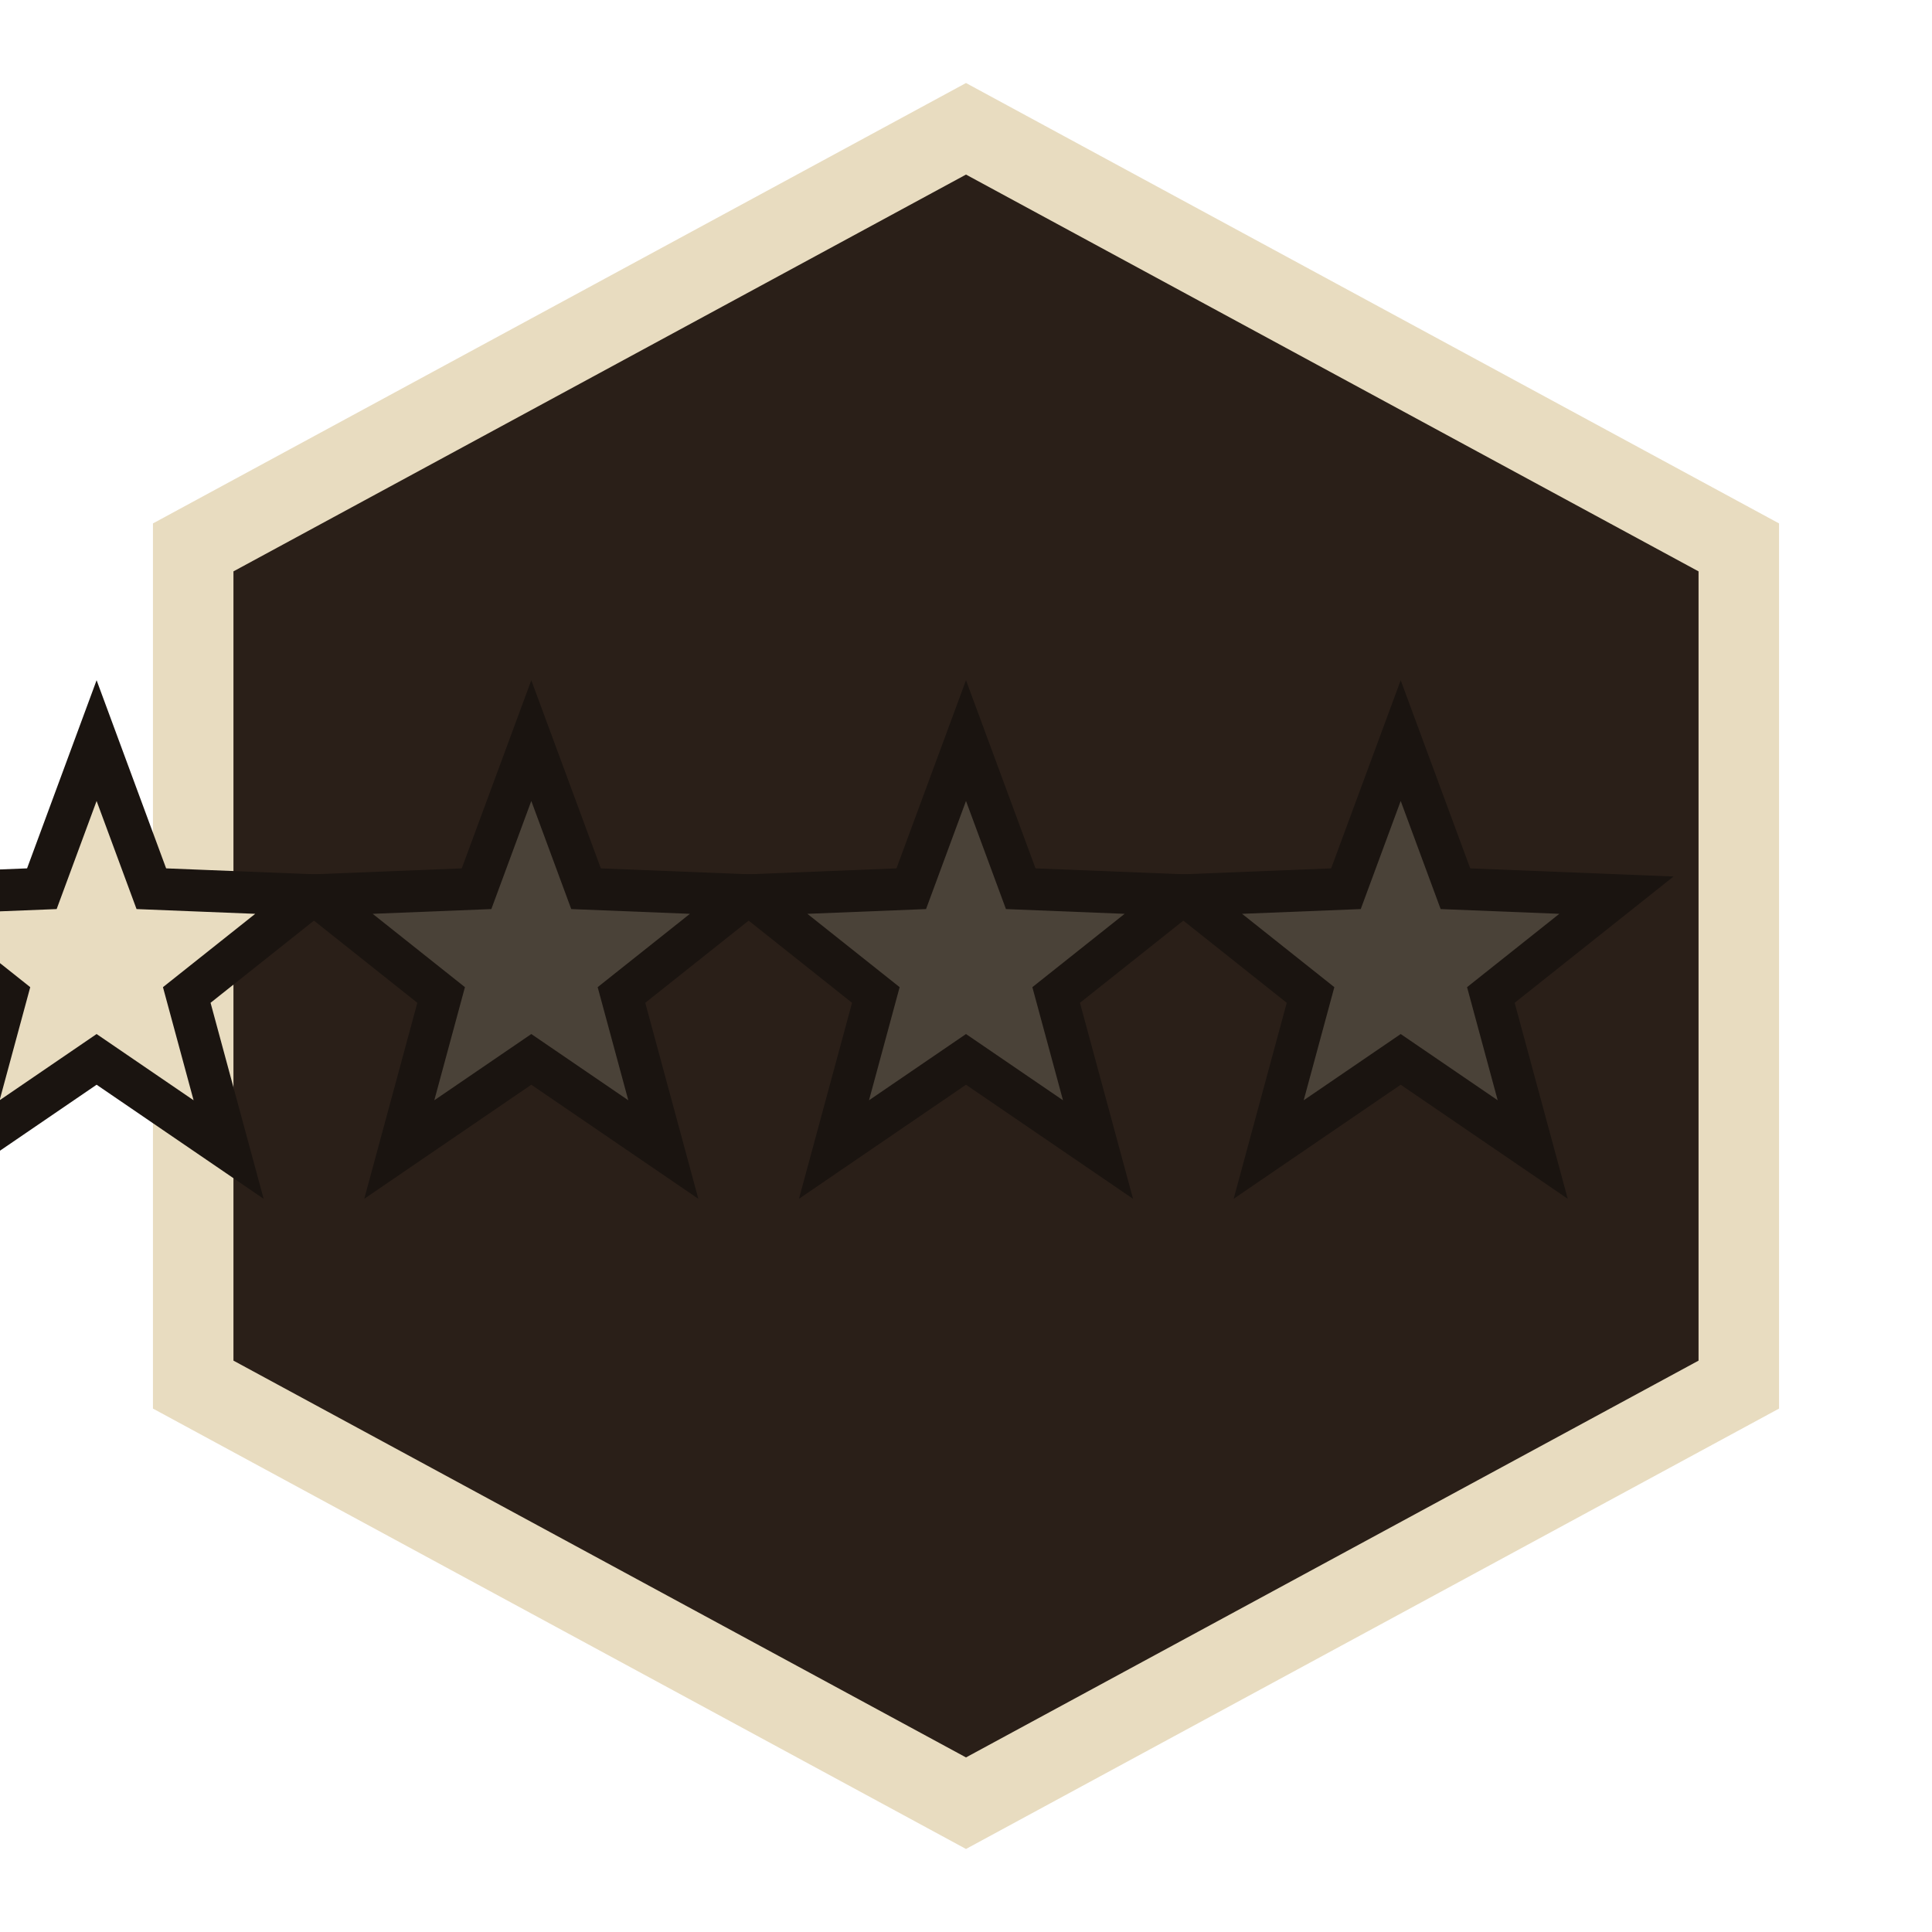
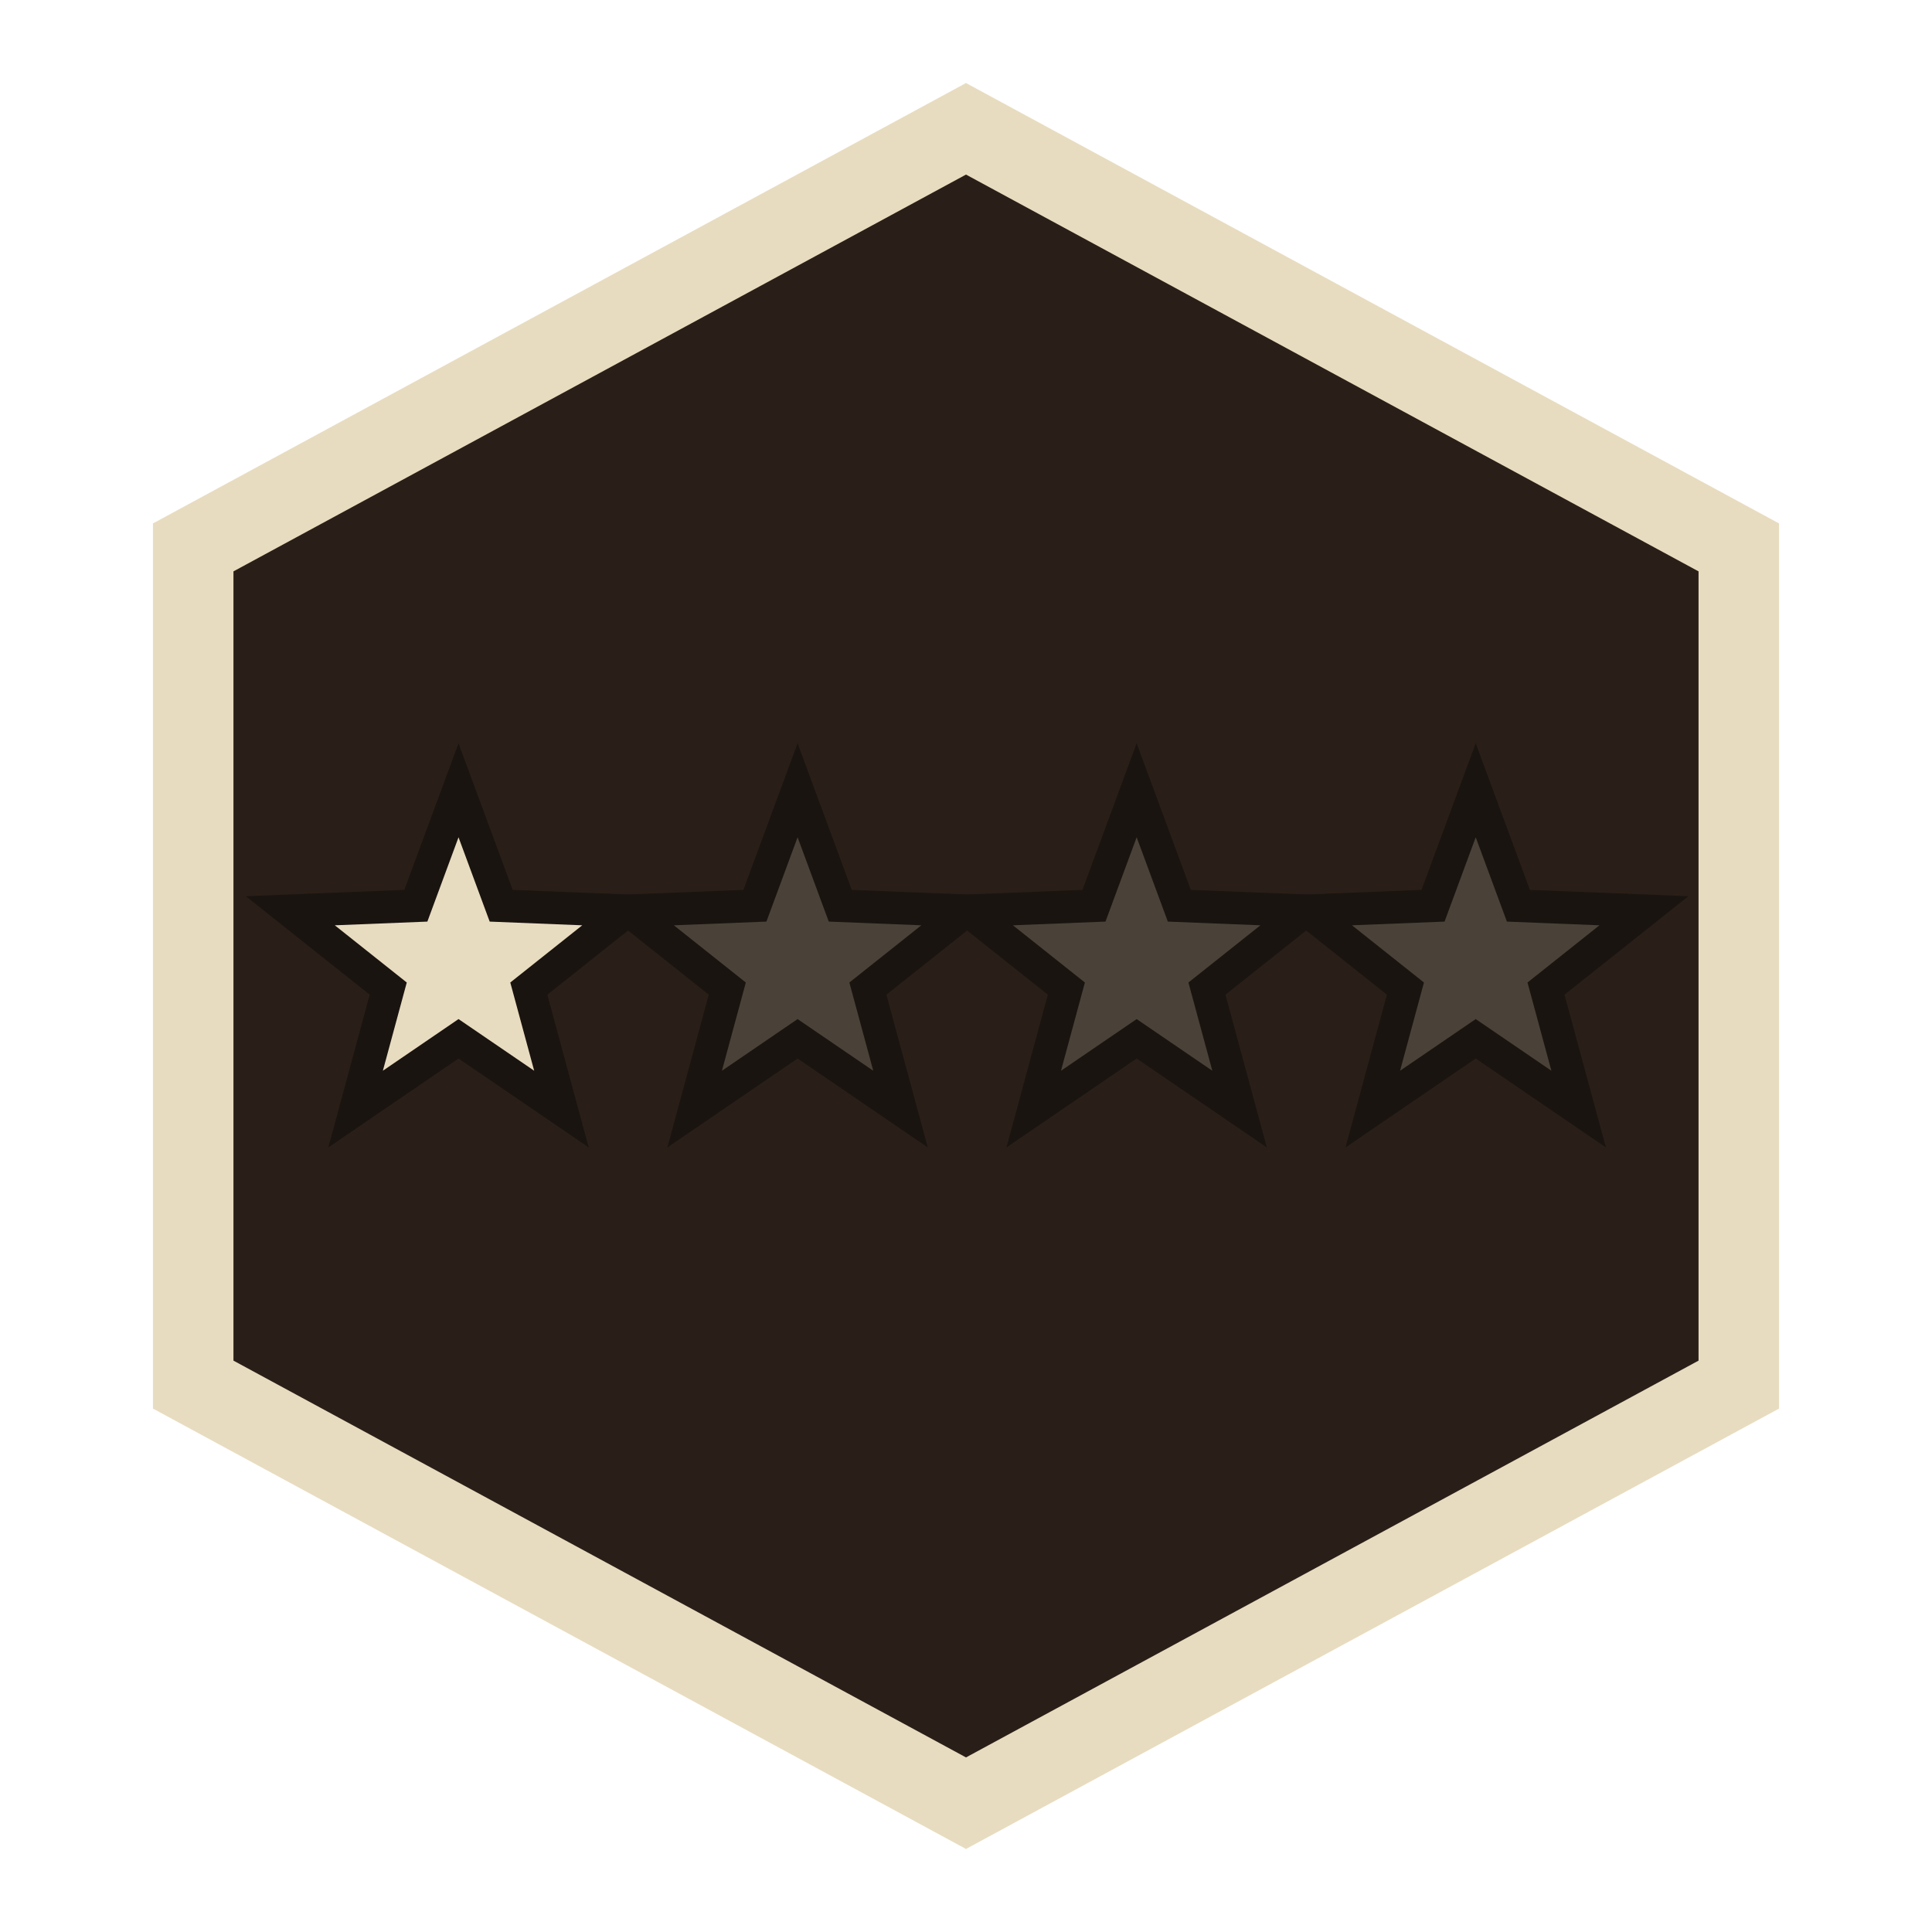
<svg xmlns="http://www.w3.org/2000/svg" viewBox="-30 -30 60 60" width="180" height="180">
  <style>.k3{stroke:#1a1410;stroke-width:3px;stroke-linejoin:round;stroke-linecap:round}.k2{stroke:#1a1410;stroke-width:2.2px;stroke-linejoin:round;stroke-linecap:round}.k15{stroke:#1a1410;stroke-width:1.6px;stroke-linejoin:round;stroke-linecap:round}.k1{stroke:#1a1410;stroke-width:1.1px;stroke-linejoin:round}</style>
  <defs>
    <g id="v-sturmbatterie">
      <ellipse cx="0" cy="16" rx="50" ry="16" fill="rgba(0,0,0,.35)" stroke="none" />
      <path class="k2" d="M-35.0,7 L31.0,7 A9,9 0 0 1 31.0,25 L-35.0,25 A9,9 0 0 1 -35.0,7 Z" fill="#2c2822" />
      <line x1="-41.3" y1="8.5" x2="-41.3" y2="23.5" stroke="#161310" stroke-width="2" stroke-linecap="round" />
      <line x1="-34.75" y1="8.5" x2="-34.75" y2="23.5" stroke="#161310" stroke-width="2" stroke-linecap="round" />
      <line x1="-28.2" y1="8.5" x2="-28.2" y2="23.5" stroke="#161310" stroke-width="2" stroke-linecap="round" />
      <line x1="-21.65" y1="8.5" x2="-21.65" y2="23.5" stroke="#161310" stroke-width="2" stroke-linecap="round" />
      <line x1="-15.1" y1="8.5" x2="-15.1" y2="23.5" stroke="#161310" stroke-width="2" stroke-linecap="round" />
      <line x1="-8.55" y1="8.5" x2="-8.55" y2="23.5" stroke="#161310" stroke-width="2" stroke-linecap="round" />
      <line x1="-2.0" y1="8.5" x2="-2.0" y2="23.5" stroke="#161310" stroke-width="2" stroke-linecap="round" />
      <line x1="4.55" y1="8.5" x2="4.55" y2="23.5" stroke="#161310" stroke-width="2" stroke-linecap="round" />
      <line x1="11.1" y1="8.5" x2="11.1" y2="23.5" stroke="#161310" stroke-width="2" stroke-linecap="round" />
      <line x1="17.65" y1="8.5" x2="17.65" y2="23.5" stroke="#161310" stroke-width="2" stroke-linecap="round" />
      <line x1="24.2" y1="8.5" x2="24.2" y2="23.5" stroke="#161310" stroke-width="2" stroke-linecap="round" />
      <line x1="30.75" y1="8.5" x2="30.75" y2="23.5" stroke="#161310" stroke-width="2" stroke-linecap="round" />
      <line x1="37.3" y1="8.5" x2="37.3" y2="23.5" stroke="#161310" stroke-width="2" stroke-linecap="round" />
      <ellipse class="k1" cx="-35.0" cy="16" rx="8.1" ry="8.1" fill="#161310" />
      <ellipse class="k1" cx="31.0" cy="16" rx="8.1" ry="8.1" fill="#161310" />
      <path class="k2" d="M-36.0,-6 L32.0,-6 A10,10 0 0 1 32.0,14 L-36.0,14 A10,10 0 0 1 -36.0,-6 Z" fill="#332b24" />
      <line x1="-43.0" y1="-4.5" x2="-43.0" y2="12.5" stroke="#1c1713" stroke-width="2" stroke-linecap="round" />
      <line x1="-36.167" y1="-4.5" x2="-36.167" y2="12.5" stroke="#1c1713" stroke-width="2" stroke-linecap="round" />
      <line x1="-29.333" y1="-4.5" x2="-29.333" y2="12.5" stroke="#1c1713" stroke-width="2" stroke-linecap="round" />
      <line x1="-22.5" y1="-4.5" x2="-22.5" y2="12.5" stroke="#1c1713" stroke-width="2" stroke-linecap="round" />
      <line x1="-15.667" y1="-4.5" x2="-15.667" y2="12.5" stroke="#1c1713" stroke-width="2" stroke-linecap="round" />
      <line x1="-8.833" y1="-4.5" x2="-8.833" y2="12.5" stroke="#1c1713" stroke-width="2" stroke-linecap="round" />
      <line x1="-2.0" y1="-4.5" x2="-2.0" y2="12.5" stroke="#1c1713" stroke-width="2" stroke-linecap="round" />
      <line x1="4.833" y1="-4.5" x2="4.833" y2="12.5" stroke="#1c1713" stroke-width="2" stroke-linecap="round" />
      <line x1="11.667" y1="-4.5" x2="11.667" y2="12.5" stroke="#1c1713" stroke-width="2" stroke-linecap="round" />
      <line x1="18.5" y1="-4.5" x2="18.5" y2="12.5" stroke="#1c1713" stroke-width="2" stroke-linecap="round" />
      <line x1="25.333" y1="-4.5" x2="25.333" y2="12.5" stroke="#1c1713" stroke-width="2" stroke-linecap="round" />
      <line x1="32.167" y1="-4.5" x2="32.167" y2="12.5" stroke="#1c1713" stroke-width="2" stroke-linecap="round" />
      <line x1="39.0" y1="-4.5" x2="39.0" y2="12.5" stroke="#1c1713" stroke-width="2" stroke-linecap="round" />
      <ellipse class="k1" cx="-36.0" cy="4" rx="9.0" ry="9.0" fill="#1c1713" />
      <ellipse class="k1" cx="32.0" cy="4" rx="9.0" ry="9.0" fill="#1c1713" />
      <polygon class="#4a2e21" points="-40.0,2.0 38.0,2.0 30.0,-10.0 -32.0,-10.0" fill="#6b4230" stroke-width="2" />
      <polygon class="k3" points="-36.0,-16.0 -4.0,0.0 -4.0,10.0 -36.0,-6.0" fill="#6b4230" />
      <polygon class="k3" points="-4.0,0.0 28.0,-16.0 28.0,-6.0 -4.0,10.0" fill="#4a2e21" />
      <polygon class="k3" points="-4.0,-32.0 28.0,-16.0 -4.0,0.0 -36.0,-16.0" fill="#8a5a40" />
      <polygon class="k2" points="-34.0,-8.0 -24.0,-16.0 20.0,-16.0 30.0,-8.0" fill="#77726b" />
      <path d="M-30,-9 L26,-9" fill="none" stroke="#f0e2b8" stroke-width="2" opacity="0.6" />
      <polygon class="k3" points="-13.0,-34.0 2.0,-26.5 2.0,-14.5 -13.0,-22.0" fill="#77726b" />
      <polygon class="k3" points="2.0,-26.5 17.0,-34.0 17.0,-22.0 2.0,-14.5" fill="#48443f" />
      <polygon class="k3" points="2.0,-41.5 17.0,-34.0 2.0,-26.5 -13.0,-34.0" fill="#a8a195" />
      <line x1="-1.15" y1="-24" x2="-15.1" y2="-44" stroke="#1a1410" stroke-width="7.4" stroke-linecap="round" />
      <line x1="-1.15" y1="-24" x2="-15.1" y2="-44" stroke="#48443f" stroke-width="3.4" stroke-linecap="round" />
      <line x1="-1.15" y1="-24.85" x2="-15.1" y2="-44.85" stroke="#a8a195" stroke-width="1.5" stroke-linecap="round" />
      <line x1="0.95" y1="-24" x2="-3.7" y2="-47" stroke="#1a1410" stroke-width="7.4" stroke-linecap="round" />
      <line x1="0.95" y1="-24" x2="-3.7" y2="-47" stroke="#48443f" stroke-width="3.4" stroke-linecap="round" />
      <line x1="0.95" y1="-24.85" x2="-3.7" y2="-47.85" stroke="#a8a195" stroke-width="1.5" stroke-linecap="round" />
      <line x1="3.05" y1="-24" x2="7.7" y2="-47" stroke="#1a1410" stroke-width="7.4" stroke-linecap="round" />
      <line x1="3.05" y1="-24" x2="7.7" y2="-47" stroke="#48443f" stroke-width="3.4" stroke-linecap="round" />
      <line x1="3.05" y1="-24.85" x2="7.7" y2="-47.85" stroke="#a8a195" stroke-width="1.5" stroke-linecap="round" />
      <line x1="5.15" y1="-24" x2="19.1" y2="-44" stroke="#1a1410" stroke-width="7.4" stroke-linecap="round" />
      <line x1="5.15" y1="-24" x2="19.1" y2="-44" stroke="#48443f" stroke-width="3.4" stroke-linecap="round" />
      <line x1="5.15" y1="-24.85" x2="19.1" y2="-44.85" stroke="#a8a195" stroke-width="1.5" stroke-linecap="round" />
      <polygon class="2" points="-22.0,-21.0 -16.0,-18.0 -16.0,-13.0 -22.0,-16.0" fill="#834f36" />
      <polygon class="2" points="-16.0,-18.0 -10.0,-21.0 -10.0,-16.0 -16.0,-13.0" fill="#5e3826" />
      <polygon class="2" points="-16.0,-24.0 -10.0,-21.0 -16.0,-18.0 -22.0,-21.0" fill="#a2684a" />
      <polygon class="2" points="14.0,-21.0 20.0,-18.0 20.0,-13.0 14.0,-16.0" fill="#834f36" />
      <polygon class="2" points="20.0,-18.0 26.0,-21.0 26.0,-16.0 20.0,-13.0" fill="#5e3826" />
      <polygon class="2" points="20.0,-24.0 26.0,-21.0 20.0,-18.0 14.0,-21.0" fill="#a2684a" />
      <polygon points="-10.1,-58.0 -13.7,-56.9 -15.1,-54.2 -16.5,-56.9 -20.1,-58.0 -16.5,-59.1 -15.1,-61.8 -13.7,-59.1" fill="#f0e2b8" stroke="#fff3d6" stroke-width="0.8" />
      <polygon points="1.3,-61.0 -2.3,-59.9 -3.7,-57.2 -5.1,-59.9 -8.7,-61.0 -5.1,-62.1 -3.7,-64.8 -2.3,-62.1" fill="#f0e2b8" stroke="#fff3d6" stroke-width="0.8" />
      <polygon points="12.7,-61.0 9.1,-59.9 7.7,-57.2 6.3,-59.9 2.7,-61.0 6.3,-62.1 7.7,-64.8 9.1,-62.1" fill="#f0e2b8" stroke="#fff3d6" stroke-width="0.8" />
      <polygon points="24.1,-58.0 20.5,-56.9 19.1,-54.2 17.7,-56.9 14.1,-58.0 17.7,-59.1 19.1,-61.8 20.5,-59.1" fill="#f0e2b8" stroke="#fff3d6" stroke-width="0.8" />
      <rect x="13.553" y="-47.58" width="2.8" height="6.4" rx="0.6" fill="#e8c872" stroke="#1a1410" stroke-width="0.8" transform="rotate(12.07476 14.95331 -44.37962)" />
      <rect x="3.497" y="-38.339" width="2.8" height="6.4" rx="0.6" fill="#e8c872" stroke="#1a1410" stroke-width="0.8" transform="rotate(-10.74489 4.897451 -35.13883)" />
      <rect x="2.92" y="-39.022" width="2.8" height="6.4" rx="0.6" fill="#e8c872" stroke="#1a1410" stroke-width="0.8" transform="rotate(-37.00035 4.319957 -35.82154)" />
      <rect x="17.946" y="-49.523" width="2.8" height="6.4" rx="0.6" fill="#e8c872" stroke="#1a1410" stroke-width="0.8" transform="rotate(-32.74296 19.34583 -46.32347)" />
      <rect x="17.581" y="-31.356" width="2.8" height="6.4" rx="0.6" fill="#e8c872" stroke="#1a1410" stroke-width="0.8" transform="rotate(-30.09584 18.98077 -28.15555)" />
      <rect x="9.53" y="-36.142" width="2.8" height="6.4" rx="0.6" fill="#e8c872" stroke="#1a1410" stroke-width="0.8" transform="rotate(35.81672 10.92956 -32.9416)" />
      <rect x="23.684" y="-41.68" width="2.8" height="6.4" rx="0.6" fill="#e8c872" stroke="#1a1410" stroke-width="0.8" transform="rotate(38.10041 25.08412 -38.47967)" />
      <rect x="2.463" y="-30.597" width="2.8" height="6.4" rx="0.6" fill="#e8c872" stroke="#1a1410" stroke-width="0.8" transform="rotate(-16.83126 3.863307 -27.39676)" />
      <rect x="6.37" y="-48.373" width="2.8" height="6.4" rx="0.6" fill="#e8c872" stroke="#1a1410" stroke-width="0.8" transform="rotate(-15.32145 7.770203 -45.17299)" />
      <rect x="33.245" y="-46.863" width="2.8" height="6.4" rx="0.6" fill="#e8c872" stroke="#1a1410" stroke-width="0.8" transform="rotate(6.528013 34.64505 -43.66257)" />
      <rect x="26.157" y="-42.262" width="2.8" height="6.4" rx="0.6" fill="#e8c872" stroke="#1a1410" stroke-width="0.8" transform="rotate(3.819557 27.55654 -39.06246)" />
      <rect x="3.112" y="-49.77" width="2.8" height="6.4" rx="0.6" fill="#e8c872" stroke="#1a1410" stroke-width="0.8" transform="rotate(-23.5233 4.511559 -46.56957)" />
      <rect x="27.816" y="-40.938" width="2.8" height="6.4" rx="0.6" fill="#e8c872" stroke="#1a1410" stroke-width="0.8" transform="rotate(-14.86823 29.216 -37.73778)" />
      <rect x="24.022" y="-40.324" width="2.8" height="6.4" rx="0.6" fill="#e8c872" stroke="#1a1410" stroke-width="0.8" transform="rotate(-16.01864 25.42247 -37.12357)" />
    </g>
    <g id="v-obelisk">
      <ellipse cx="0" cy="6" rx="46" ry="18" fill="rgba(0,0,0,.4)" stroke="none" />
      <polygon class="k3" points="-40.0,-8.0 0.0,12.0 0.0,22.0 -40.0,2.0" fill="#4b4238" />
      <polygon class="k3" points="0.0,12.0 40.0,-8.0 40.0,2.0 0.0,22.0" fill="#332c24" />
      <polygon class="k3" points="0.0,-28.0 40.0,-8.0 0.0,12.0 -40.0,-8.0" fill="#6a5d4e" />
      <polygon class="k1" points="-40.0,-6.0 0.0,10.0 0.0,16.0 -40.0,0.0" fill="url(#haz)" />
      <polygon class="k3" points="-30.0,-20.0 0.0,-5.0 0.0,9.0 -30.0,-6.0" fill="#4b4238" />
      <polygon class="k3" points="0.0,-5.0 30.0,-20.0 30.0,-6.0 0.0,9.0" fill="#332c24" />
      <polygon class="k3" points="0.0,-35.0 30.0,-20.0 0.0,-5.0 -30.0,-20.0" fill="#6a5d4e" />
      <path class="k1" d="M-30,4 C-39.9,-4.8 -34.4,-13.6 -31.1,-24.6 C-23.4,-13.6 -20.1,-5.9 -30,4 Z" fill="#ff8a2a" />
      <path class="k1" d="M30,4 C20.1,-4.8 25.6,-13.6 28.9,-24.6 C36.6,-13.6 39.9,-5.9 30,4 Z" fill="#ff8a2a" />
      <path class="k1" d="M-26,-6 C-35.9,-14.8 -30.4,-23.6 -27.1,-34.6 C-19.4,-23.6 -16.1,-15.9 -26,-6 Z" fill="#ff8a2a" />
      <path class="k1" d="M26,-6 C16.1,-14.8 21.6,-23.6 24.9,-34.6 C32.6,-23.6 35.9,-15.9 26,-6 Z" fill="#ff8a2a" />
      <polygon class="k2" points="3.0,-20.0 1.0,-148.0 15.0,-150.0 20.0,-20.0" fill="#332c24" />
      <path class="k3" d="M-20,-20 L20,-20 L15,-150 L-15,-150 Z" fill="#4b4238" />
      <polygon class="k2" points="-20.0,-20.0 -15.0,-150.0 -1.0,-148.0 -3.0,-20.0" fill="#6a5d4e" />
      <path d="M-13.85,-38.5 L-4.85,-29.5 M-13.85,-29.5 L-4.85,-38.5" fill="none" stroke="#8a5aa0" stroke-width="1.4" opacity="0.75" />
      <path d="M4.85,-38.5 L13.85,-34 L4.85,-29.5" fill="none" stroke="#8a5aa0" stroke-width="1.4" opacity="0.75" />
      <path d="M-13.548,-56.5 L-4.548,-52 L-13.548,-47.5" fill="none" stroke="#8a5aa0" stroke-width="1.4" opacity="0.75" />
      <path d="M4.548,-56.5 L13.548,-47.5 M4.548,-47.5 L13.548,-56.5" fill="none" stroke="#8a5aa0" stroke-width="1.4" opacity="0.75" />
      <path d="M-8.745,-74.5 L-8.745,-65.5 M-13.245,-70 L-4.245,-70" fill="none" stroke="#8a5aa0" stroke-width="1.4" opacity="0.75" />
      <path d="M8.745,-74.5 L8.745,-65.5 M4.245,-70 L13.245,-70" fill="none" stroke="#8a5aa0" stroke-width="1.4" opacity="0.75" />
      <path d="M-12.943,-92.5 L-3.943,-83.5 M-12.943,-83.5 L-3.943,-92.5" fill="none" stroke="#8a5aa0" stroke-width="1.4" opacity="0.75" />
      <path d="M3.943,-92.5 L12.943,-88 L3.943,-83.5" fill="none" stroke="#8a5aa0" stroke-width="1.4" opacity="0.75" />
      <path d="M-12.64,-110.5 L-3.64,-101.5 M-12.64,-101.5 L-3.64,-110.5" fill="none" stroke="#8a5aa0" stroke-width="1.4" opacity="0.75" />
      <path d="M3.64,-110.5 L12.64,-106 L3.64,-101.5" fill="none" stroke="#8a5aa0" stroke-width="1.4" opacity="0.75" />
      <path d="M-12.338,-128.5 L-3.338,-124 L-12.338,-119.5" fill="none" stroke="#8a5aa0" stroke-width="1.4" opacity="0.75" />
      <path d="M3.338,-128.5 L12.338,-119.5 M3.338,-119.5 L12.338,-128.5" fill="none" stroke="#8a5aa0" stroke-width="1.4" opacity="0.75" />
      <path d="M-14,-46 L14,-46" fill="none" stroke="#2a231c" stroke-width="2" />
      <path d="M-14,-92 L14,-92" fill="none" stroke="#2a231c" stroke-width="2" />
      <path d="M-14,-130 L14,-130" fill="none" stroke="#2a231c" stroke-width="2" />
      <polygon class="k2" points="-15.0,-150.0 15.0,-150.0 9.0,-165.0 -9.0,-165.0" fill="#6a5d4e" />
      <circle cx="0" cy="-208" r="26" fill="#b784ff" opacity=".18" />
      <circle cx="0" cy="-208" r="14" fill="#9a6ae0" opacity=".3" />
      <polyline points="12.895,-165 16.225,-185.606 36.842,-206.212" fill="none" stroke="#1a1410" stroke-width="4" stroke-linejoin="round" />
      <polyline points="12.895,-165 16.225,-185.606 36.842,-206.212" fill="none" stroke="#5fd4ff" stroke-width="1.8" stroke-linejoin="round" />
      <polyline points="-6.714,-165 -17.168,-181.3 -19.184,-197.599" fill="none" stroke="#1a1410" stroke-width="4" stroke-linejoin="round" />
      <polyline points="-6.714,-165 -17.168,-181.3 -19.184,-197.599" fill="none" stroke="#5fd4ff" stroke-width="1.8" stroke-linejoin="round" />
      <polyline points="-9.609,-165 -22.202,-197.446 -27.453,-229.893" fill="none" stroke="#1a1410" stroke-width="4" stroke-linejoin="round" />
      <polyline points="-9.609,-165 -22.202,-197.446 -27.453,-229.893" fill="none" stroke="#5fd4ff" stroke-width="1.8" stroke-linejoin="round" />
      <ellipse cx="0" cy="-208" rx="22" ry="13" fill="#2a0d33" class="k3" />
      <path class="k2" d="M-19,-208 Q-6,-222 0,-208 Q6,-194 19,-208 Q6,-198 0,-208 Q-6,-198 -19,-208 Z" fill="#e8dcc0" />
      <ellipse class="k2" cx="0" cy="-208" rx="6.5" ry="9.5" fill="#ff3a1a" />
      <ellipse cx="0" cy="-208" rx="2.4" ry="6" fill="#1a1410" stroke="none" />
      <circle cx="-2.5" cy="-211" r="1.6" fill="#ffd23f" stroke="none" />
      <ellipse cx="0" cy="-198" rx="26" ry="7" fill="none" stroke="#c9a8ff" stroke-width="1.8" opacity="0.6" />
    </g>
    <pattern id="haz" width="8" height="8" patternUnits="userSpaceOnUse" patternTransform="rotate(-35)">
      <rect width="8" height="8" fill="#e8b93a" />
      <rect width="4" height="8" fill="#1a1410" />
    </pattern>
    <filter id="sil">
      <feColorMatrix type="matrix" values="0 0 0 0 0.11  0 0 0 0 0.08  0 0 0 0 0.06  0 0 0 1 0" />
    </filter>
    <g id="badge-0">
      <g>
        <polygon points="0.0,-26.0 24.0,-13.0 24.0,13.0 0.0,26.0 -24.0,13.0 -24.0,-13.0" fill="#2a1f18" stroke="#e8dcc0" stroke-width="2.5" />
-         <polygon points="-27.0,-7.0 -25.3,-2.4 -20.3,-2.2 -24.2,0.9 -22.9,5.7 -27.0,2.9 -31.1,5.7 -29.8,0.9 -33.7,-2.2 -28.7,-2.4" fill="#4a4238" stroke="#1a1410" stroke-width="1.3" />
-         <polygon points="-13.5,-7.0 -11.8,-2.4 -6.8,-2.2 -10.7,0.9 -9.4,5.7 -13.5,2.9 -17.6,5.7 -16.3,0.9 -20.2,-2.2 -15.2,-2.4" fill="#4a4238" stroke="#1a1410" stroke-width="1.3" />
-         <polygon points="0.0,-7.0 1.7,-2.4 6.7,-2.2 2.8,0.9 4.1,5.7 0.0,2.9 -4.1,5.7 -2.8,0.9 -6.7,-2.2 -1.7,-2.4" fill="#4a4238" stroke="#1a1410" stroke-width="1.3" />
-         <polygon points="13.5,-7.0 15.2,-2.4 20.2,-2.2 16.3,0.9 17.6,5.7 13.5,2.9 9.4,5.7 10.7,0.9 6.8,-2.2 11.8,-2.4" fill="#4a4238" stroke="#1a1410" stroke-width="1.3" />
+         <g transform="translate(5.3,0) scale(0.78)">
+           <polygon points="-27.0,-7.0 -25.3,-2.4 -20.3,-2.2 -24.2,0.9 -22.9,5.7 -27.0,2.9 -31.1,5.7 -29.8,0.9 -33.7,-2.2 -28.7,-2.4" fill="#4a4238" stroke="#1a1410" stroke-width="1.3" />
+           <polygon points="-13.5,-7.0 -11.8,-2.4 -6.8,-2.2 -10.7,0.9 -9.4,5.7 -13.5,2.9 -17.6,5.7 -16.3,0.9 -20.2,-2.2 -15.2,-2.4" fill="#4a4238" stroke="#1a1410" stroke-width="1.3" />
+           <polygon points="0.0,-7.0 1.7,-2.4 6.7,-2.2 2.8,0.9 4.1,5.7 0.0,2.9 -4.1,5.7 -2.8,0.9 -6.7,-2.2 -1.7,-2.4" fill="#4a4238" stroke="#1a1410" stroke-width="1.3" />
+           <polygon points="13.5,-7.0 15.2,-2.4 20.2,-2.2 16.3,0.9 17.6,5.7 13.5,2.9 9.4,5.7 10.7,0.9 6.8,-2.2 11.8,-2.4" fill="#4a4238" stroke="#1a1410" stroke-width="1.3" />
+         </g>
      </g>
    </g>
    <g id="badge-1">
      <g>
        <polygon points="0.0,-26.0 24.0,-13.0 24.0,13.0 0.0,26.0 -24.0,13.0 -24.0,-13.0" fill="#2a1f18" stroke="#e8dcc0" stroke-width="2.5" />
-         <polygon points="-27.0,-7.0 -25.3,-2.4 -20.3,-2.2 -24.2,0.9 -22.9,5.7 -27.0,2.9 -31.1,5.7 -29.8,0.9 -33.7,-2.2 -28.7,-2.4" fill="#e8dcc0" stroke="#1a1410" stroke-width="1.3" />
-         <polygon points="-13.5,-7.0 -11.8,-2.4 -6.8,-2.2 -10.7,0.9 -9.4,5.7 -13.5,2.9 -17.6,5.7 -16.3,0.9 -20.2,-2.2 -15.2,-2.4" fill="#4a4238" stroke="#1a1410" stroke-width="1.3" />
-         <polygon points="0.0,-7.0 1.7,-2.4 6.7,-2.2 2.8,0.9 4.1,5.7 0.0,2.9 -4.1,5.7 -2.8,0.9 -6.7,-2.2 -1.7,-2.4" fill="#4a4238" stroke="#1a1410" stroke-width="1.3" />
-         <polygon points="13.5,-7.0 15.2,-2.4 20.2,-2.2 16.3,0.9 17.6,5.7 13.5,2.9 9.4,5.7 10.7,0.9 6.8,-2.2 11.8,-2.4" fill="#4a4238" stroke="#1a1410" stroke-width="1.3" />
+         <g transform="translate(5.3,0) scale(0.78)">
+           <polygon points="-27.0,-7.0 -25.3,-2.4 -20.3,-2.2 -24.2,0.9 -22.9,5.7 -27.0,2.9 -31.1,5.7 -29.8,0.9 -33.7,-2.2 -28.7,-2.4" fill="#e8dcc0" stroke="#1a1410" stroke-width="1.3" />
+           <polygon points="-13.5,-7.0 -11.8,-2.4 -6.8,-2.2 -10.7,0.9 -9.4,5.7 -13.5,2.9 -17.6,5.7 -16.3,0.9 -20.2,-2.2 -15.2,-2.4" fill="#4a4238" stroke="#1a1410" stroke-width="1.3" />
+           <polygon points="0.0,-7.0 1.7,-2.4 6.7,-2.2 2.8,0.9 4.1,5.7 0.0,2.9 -4.1,5.7 -2.8,0.9 -6.7,-2.2 -1.7,-2.4" fill="#4a4238" stroke="#1a1410" stroke-width="1.3" />
+           <polygon points="13.5,-7.0 15.2,-2.4 20.2,-2.2 16.3,0.9 17.6,5.7 13.5,2.9 9.4,5.7 10.7,0.9 6.8,-2.2 11.8,-2.4" fill="#4a4238" stroke="#1a1410" stroke-width="1.3" />
+         </g>
      </g>
    </g>
    <g id="badge-2">
      <g>
        <polygon points="0.0,-26.0 24.0,-13.0 24.0,13.0 0.0,26.0 -24.0,13.0 -24.0,-13.0" fill="#2a1f18" stroke="#e8dcc0" stroke-width="2.5" />
-         <polygon points="-27.0,-7.0 -25.3,-2.4 -20.3,-2.2 -24.2,0.9 -22.9,5.7 -27.0,2.9 -31.1,5.7 -29.8,0.9 -33.7,-2.2 -28.7,-2.4" fill="#e8dcc0" stroke="#1a1410" stroke-width="1.3" />
-         <polygon points="-13.5,-7.0 -11.8,-2.4 -6.8,-2.2 -10.7,0.9 -9.4,5.7 -13.5,2.9 -17.6,5.7 -16.3,0.9 -20.2,-2.2 -15.2,-2.4" fill="#e8dcc0" stroke="#1a1410" stroke-width="1.3" />
-         <polygon points="0.0,-7.0 1.7,-2.4 6.7,-2.2 2.8,0.9 4.1,5.7 0.0,2.9 -4.1,5.7 -2.8,0.9 -6.7,-2.2 -1.7,-2.4" fill="#4a4238" stroke="#1a1410" stroke-width="1.3" />
-         <polygon points="13.5,-7.0 15.2,-2.4 20.2,-2.2 16.3,0.9 17.6,5.7 13.5,2.9 9.4,5.7 10.7,0.9 6.8,-2.2 11.8,-2.4" fill="#4a4238" stroke="#1a1410" stroke-width="1.3" />
+         <g transform="translate(5.3,0) scale(0.78)">
+           <polygon points="-27.0,-7.0 -25.3,-2.4 -20.3,-2.2 -24.2,0.9 -22.9,5.7 -27.0,2.9 -31.1,5.7 -29.8,0.9 -33.7,-2.2 -28.7,-2.4" fill="#e8dcc0" stroke="#1a1410" stroke-width="1.3" />
+           <polygon points="-13.5,-7.0 -11.8,-2.4 -6.8,-2.2 -10.7,0.9 -9.4,5.7 -13.5,2.9 -17.6,5.7 -16.3,0.9 -20.2,-2.2 -15.2,-2.4" fill="#e8dcc0" stroke="#1a1410" stroke-width="1.3" />
+           <polygon points="0.0,-7.0 1.7,-2.4 6.7,-2.2 2.8,0.9 4.1,5.7 0.0,2.9 -4.1,5.7 -2.8,0.9 -6.7,-2.2 -1.7,-2.4" fill="#4a4238" stroke="#1a1410" stroke-width="1.3" />
+           <polygon points="13.5,-7.0 15.2,-2.4 20.2,-2.2 16.3,0.9 17.6,5.7 13.5,2.9 9.4,5.7 10.7,0.9 6.8,-2.2 11.8,-2.4" fill="#4a4238" stroke="#1a1410" stroke-width="1.3" />
+         </g>
      </g>
    </g>
    <g id="badge-3">
      <g>
        <polygon points="0.0,-26.0 24.0,-13.0 24.0,13.0 0.0,26.0 -24.0,13.0 -24.0,-13.0" fill="#2a1f18" stroke="#e8dcc0" stroke-width="2.5" />
-         <polygon points="-27.0,-7.0 -25.3,-2.4 -20.3,-2.2 -24.2,0.9 -22.9,5.7 -27.0,2.9 -31.1,5.7 -29.8,0.9 -33.7,-2.2 -28.7,-2.4" fill="#e8dcc0" stroke="#1a1410" stroke-width="1.3" />
-         <polygon points="-13.5,-7.0 -11.8,-2.4 -6.8,-2.2 -10.7,0.9 -9.4,5.7 -13.5,2.9 -17.6,5.7 -16.3,0.9 -20.2,-2.2 -15.2,-2.4" fill="#e8dcc0" stroke="#1a1410" stroke-width="1.3" />
-         <polygon points="0.0,-7.0 1.7,-2.4 6.7,-2.2 2.8,0.9 4.1,5.7 0.0,2.9 -4.1,5.7 -2.8,0.9 -6.7,-2.2 -1.7,-2.4" fill="#e8dcc0" stroke="#1a1410" stroke-width="1.3" />
-         <polygon points="13.5,-7.0 15.2,-2.4 20.2,-2.2 16.3,0.9 17.6,5.7 13.5,2.9 9.4,5.7 10.7,0.9 6.8,-2.2 11.8,-2.4" fill="#4a4238" stroke="#1a1410" stroke-width="1.3" />
+         <g transform="translate(5.3,0) scale(0.78)">
+           <polygon points="-27.0,-7.0 -25.3,-2.4 -20.3,-2.2 -24.2,0.9 -22.9,5.7 -27.0,2.9 -31.1,5.7 -29.8,0.9 -33.7,-2.2 -28.7,-2.4" fill="#e8dcc0" stroke="#1a1410" stroke-width="1.3" />
+           <polygon points="-13.5,-7.0 -11.8,-2.4 -6.8,-2.2 -10.7,0.9 -9.4,5.7 -13.5,2.9 -17.6,5.7 -16.3,0.9 -20.2,-2.2 -15.2,-2.4" fill="#e8dcc0" stroke="#1a1410" stroke-width="1.3" />
+           <polygon points="0.0,-7.0 1.7,-2.4 6.7,-2.2 2.8,0.9 4.1,5.7 0.0,2.9 -4.1,5.7 -2.8,0.9 -6.7,-2.2 -1.7,-2.4" fill="#e8dcc0" stroke="#1a1410" stroke-width="1.3" />
+           <polygon points="13.5,-7.0 15.2,-2.4 20.2,-2.2 16.3,0.9 17.6,5.7 13.5,2.9 9.4,5.7 10.7,0.9 6.8,-2.2 11.8,-2.4" fill="#4a4238" stroke="#1a1410" stroke-width="1.3" />
+         </g>
      </g>
    </g>
    <g id="badge-4">
      <g>
        <polygon points="0.0,-26.0 24.0,-13.0 24.0,13.0 0.0,26.0 -24.0,13.0 -24.0,-13.0" fill="#2a1f18" stroke="#f2c14e" stroke-width="2.5" />
-         <polygon points="-27.0,-7.0 -25.3,-2.4 -20.3,-2.2 -24.2,0.9 -22.9,5.7 -27.0,2.9 -31.1,5.7 -29.8,0.9 -33.7,-2.2 -28.7,-2.4" fill="#f2c14e" stroke="#1a1410" stroke-width="1.3" />
-         <polygon points="-13.5,-7.0 -11.8,-2.4 -6.8,-2.2 -10.7,0.9 -9.4,5.7 -13.5,2.9 -17.6,5.7 -16.3,0.9 -20.2,-2.2 -15.2,-2.4" fill="#f2c14e" stroke="#1a1410" stroke-width="1.3" />
-         <polygon points="0.0,-7.0 1.7,-2.4 6.7,-2.2 2.8,0.9 4.1,5.7 0.0,2.9 -4.1,5.7 -2.8,0.9 -6.7,-2.2 -1.7,-2.4" fill="#f2c14e" stroke="#1a1410" stroke-width="1.3" />
-         <polygon points="13.5,-7.0 15.2,-2.4 20.2,-2.2 16.3,0.9 17.6,5.7 13.5,2.9 9.4,5.7 10.7,0.9 6.8,-2.2 11.8,-2.4" fill="#f2c14e" stroke="#1a1410" stroke-width="1.3" />
+         <g transform="translate(5.3,0) scale(0.78)">
+           <polygon points="-27.0,-7.0 -25.3,-2.4 -20.3,-2.2 -24.2,0.9 -22.9,5.7 -27.0,2.9 -31.1,5.7 -29.8,0.9 -33.7,-2.2 -28.7,-2.4" fill="#f2c14e" stroke="#1a1410" stroke-width="1.3" />
+           <polygon points="-13.5,-7.0 -11.8,-2.4 -6.8,-2.2 -10.7,0.9 -9.4,5.7 -13.5,2.9 -17.6,5.7 -16.3,0.9 -20.2,-2.2 -15.2,-2.4" fill="#f2c14e" stroke="#1a1410" stroke-width="1.3" />
+           <polygon points="0.0,-7.0 1.7,-2.4 6.7,-2.2 2.8,0.9 4.1,5.7 0.0,2.9 -4.1,5.7 -2.8,0.9 -6.7,-2.2 -1.7,-2.4" fill="#f2c14e" stroke="#1a1410" stroke-width="1.3" />
+           <polygon points="13.5,-7.0 15.2,-2.4 20.2,-2.2 16.3,0.9 17.6,5.7 13.5,2.9 9.4,5.7 10.7,0.9 6.8,-2.2 11.8,-2.4" fill="#f2c14e" stroke="#1a1410" stroke-width="1.3" />
+         </g>
      </g>
    </g>
    <g id="v-tank2">
      <ellipse cx="0" cy="16" rx="50" ry="16" fill="rgba(0,0,0,.35)" stroke="none" />
      <path class="k2" d="M-35.0,7 L31.0,7 A9,9 0 0 1 31.0,25 L-35.0,25 A9,9 0 0 1 -35.0,7 Z" fill="#2c2822" />
      <line x1="-41.3" y1="8.5" x2="-41.3" y2="23.5" stroke="#161310" stroke-width="2" stroke-linecap="round" />
      <line x1="-34.75" y1="8.5" x2="-34.75" y2="23.5" stroke="#161310" stroke-width="2" stroke-linecap="round" />
      <line x1="-28.2" y1="8.5" x2="-28.2" y2="23.5" stroke="#161310" stroke-width="2" stroke-linecap="round" />
      <line x1="-21.65" y1="8.5" x2="-21.65" y2="23.5" stroke="#161310" stroke-width="2" stroke-linecap="round" />
      <line x1="-15.1" y1="8.5" x2="-15.1" y2="23.5" stroke="#161310" stroke-width="2" stroke-linecap="round" />
      <line x1="-8.55" y1="8.5" x2="-8.55" y2="23.5" stroke="#161310" stroke-width="2" stroke-linecap="round" />
      <line x1="-2.0" y1="8.5" x2="-2.0" y2="23.5" stroke="#161310" stroke-width="2" stroke-linecap="round" />
      <line x1="4.55" y1="8.5" x2="4.55" y2="23.5" stroke="#161310" stroke-width="2" stroke-linecap="round" />
      <line x1="11.1" y1="8.5" x2="11.1" y2="23.5" stroke="#161310" stroke-width="2" stroke-linecap="round" />
      <line x1="17.65" y1="8.5" x2="17.65" y2="23.5" stroke="#161310" stroke-width="2" stroke-linecap="round" />
      <line x1="24.2" y1="8.5" x2="24.2" y2="23.5" stroke="#161310" stroke-width="2" stroke-linecap="round" />
      <line x1="30.75" y1="8.5" x2="30.75" y2="23.5" stroke="#161310" stroke-width="2" stroke-linecap="round" />
      <line x1="37.3" y1="8.5" x2="37.3" y2="23.5" stroke="#161310" stroke-width="2" stroke-linecap="round" />
      <ellipse class="k1" cx="-35.0" cy="16" rx="8.1" ry="8.1" fill="#161310" />
      <ellipse class="k1" cx="31.0" cy="16" rx="8.1" ry="8.1" fill="#161310" />
      <path class="k2" d="M-36.0,-6 L32.0,-6 A10,10 0 0 1 32.0,14 L-36.0,14 A10,10 0 0 1 -36.0,-6 Z" fill="#332b24" />
      <line x1="-43.0" y1="-4.5" x2="-43.0" y2="12.5" stroke="#1c1713" stroke-width="2" stroke-linecap="round" />
      <line x1="-36.167" y1="-4.5" x2="-36.167" y2="12.5" stroke="#1c1713" stroke-width="2" stroke-linecap="round" />
      <line x1="-29.333" y1="-4.5" x2="-29.333" y2="12.5" stroke="#1c1713" stroke-width="2" stroke-linecap="round" />
      <line x1="-22.5" y1="-4.5" x2="-22.5" y2="12.5" stroke="#1c1713" stroke-width="2" stroke-linecap="round" />
      <line x1="-15.667" y1="-4.5" x2="-15.667" y2="12.5" stroke="#1c1713" stroke-width="2" stroke-linecap="round" />
      <line x1="-8.833" y1="-4.5" x2="-8.833" y2="12.5" stroke="#1c1713" stroke-width="2" stroke-linecap="round" />
      <line x1="-2.0" y1="-4.5" x2="-2.0" y2="12.5" stroke="#1c1713" stroke-width="2" stroke-linecap="round" />
      <line x1="4.833" y1="-4.5" x2="4.833" y2="12.5" stroke="#1c1713" stroke-width="2" stroke-linecap="round" />
      <line x1="11.667" y1="-4.5" x2="11.667" y2="12.5" stroke="#1c1713" stroke-width="2" stroke-linecap="round" />
      <line x1="18.5" y1="-4.5" x2="18.5" y2="12.5" stroke="#1c1713" stroke-width="2" stroke-linecap="round" />
      <line x1="25.333" y1="-4.5" x2="25.333" y2="12.5" stroke="#1c1713" stroke-width="2" stroke-linecap="round" />
      <line x1="32.167" y1="-4.5" x2="32.167" y2="12.5" stroke="#1c1713" stroke-width="2" stroke-linecap="round" />
      <line x1="39.0" y1="-4.5" x2="39.0" y2="12.5" stroke="#1c1713" stroke-width="2" stroke-linecap="round" />
      <ellipse class="k1" cx="-36.0" cy="4" rx="9.0" ry="9.0" fill="#1c1713" />
      <ellipse class="k1" cx="32.0" cy="4" rx="9.0" ry="9.0" fill="#1c1713" />
      <polygon class="#4a2e21" points="-40.0,2.0 38.0,2.0 30.0,-10.0 -32.0,-10.0" fill="#6b4230" stroke-width="2" />
      <polygon class="k3" points="-36.0,-16.0 -4.0,0.0 -4.0,10.0 -36.0,-6.0" fill="#6b4230" />
      <polygon class="k3" points="-4.0,0.0 28.0,-16.0 28.0,-6.0 -4.0,10.0" fill="#4a2e21" />
      <polygon class="k3" points="-4.0,-32.0 28.0,-16.0 -4.0,0.0 -36.0,-16.0" fill="#8a5a40" />
      <polygon class="k2" points="-34.0,-8.0 -24.0,-16.0 20.0,-16.0 30.0,-8.0" fill="#a4502a" />
      <path d="M-30,-9 L26,-9" fill="none" stroke="#c9713f" stroke-width="2" opacity="0.6" />
      <polygon class="k3" points="-11.0,-29.0 2.0,-22.5 2.0,-13.5 -11.0,-20.0" fill="#6b4230" />
      <polygon class="k3" points="2.0,-22.5 15.0,-29.0 15.0,-20.0 2.0,-13.5" fill="#4a2e21" />
      <polygon class="k3" points="2.0,-35.5 15.0,-29.0 2.0,-22.5 -11.0,-29.0" fill="#8a5a40" />
      <line x1="14" y1="-22" x2="40" y2="-24" stroke="#1a1410" stroke-width="10" stroke-linecap="round" />
      <line x1="14" y1="-22" x2="40" y2="-24" stroke="#413c33" stroke-width="6" stroke-linecap="round" />
      <line x1="14" y1="-23.5" x2="40" y2="-25.5" stroke="#6b6459" stroke-width="1.68" stroke-linecap="round" />
      <ellipse cx="40" cy="-24" rx="3" ry="3" fill="#1a1410" />
      <polygon class="k3" points="-11.0,-29.0 2.0,-22.5 2.0,-13.5 -11.0,-20.0" fill="none" />
      <polygon class="k3" points="2.0,-22.5 15.0,-29.0 15.0,-20.0 2.0,-13.5" fill="none" />
      <polygon class="k3" points="2.0,-35.5 15.0,-29.0 2.0,-22.5 -11.0,-29.0" fill="none" />
      <circle class="k1" cx="2" cy="-25" r="3" fill="#77726b" />
    </g>
    <g id="v-artillery2">
      <ellipse cx="0" cy="14" rx="44" ry="15" fill="rgba(0,0,0,.35)" stroke="none" />
      <path class="k2" d="M-32.0,6 L24.0,6 A8,8 0 0 1 24.0,22 L-32.0,22 A8,8 0 0 1 -32.0,6 Z" fill="#2c2822" />
      <line x1="-37.6" y1="7.5" x2="-37.6" y2="20.5" stroke="#161310" stroke-width="2" stroke-linecap="round" />
      <line x1="-30.88" y1="7.5" x2="-30.88" y2="20.5" stroke="#161310" stroke-width="2" stroke-linecap="round" />
      <line x1="-24.16" y1="7.5" x2="-24.16" y2="20.5" stroke="#161310" stroke-width="2" stroke-linecap="round" />
      <line x1="-17.44" y1="7.5" x2="-17.44" y2="20.5" stroke="#161310" stroke-width="2" stroke-linecap="round" />
      <line x1="-10.72" y1="7.5" x2="-10.72" y2="20.5" stroke="#161310" stroke-width="2" stroke-linecap="round" />
      <line x1="-4.0" y1="7.5" x2="-4.0" y2="20.5" stroke="#161310" stroke-width="2" stroke-linecap="round" />
      <line x1="2.72" y1="7.5" x2="2.72" y2="20.5" stroke="#161310" stroke-width="2" stroke-linecap="round" />
      <line x1="9.44" y1="7.5" x2="9.44" y2="20.5" stroke="#161310" stroke-width="2" stroke-linecap="round" />
      <line x1="16.16" y1="7.5" x2="16.16" y2="20.5" stroke="#161310" stroke-width="2" stroke-linecap="round" />
      <line x1="22.88" y1="7.5" x2="22.88" y2="20.5" stroke="#161310" stroke-width="2" stroke-linecap="round" />
      <line x1="29.6" y1="7.5" x2="29.6" y2="20.5" stroke="#161310" stroke-width="2" stroke-linecap="round" />
      <ellipse class="k1" cx="-32.0" cy="14" rx="7.2" ry="7.2" fill="#161310" />
      <ellipse class="k1" cx="24.0" cy="14" rx="7.2" ry="7.2" fill="#161310" />
      <polygon class="k3" points="-28.0,-9.0 0.0,5.0 0.0,14.0 -28.0,0.0" fill="#5d5b42" />
      <polygon class="k3" points="0.0,5.0 28.0,-9.0 28.0,0.0 0.0,14.0" fill="#43412f" />
      <polygon class="k3" points="0.0,-23.0 28.0,-9.0 0.0,5.0 -28.0,-9.0" fill="#8a7d6a" />
      <polygon class="k3" points="-11.0,-19.0 2.0,-12.5 2.0,-2.5 -11.0,-9.0" fill="#5d5b42" />
      <polygon class="k3" points="2.0,-12.5 15.0,-19.0 15.0,-9.0 2.0,-2.5" fill="#43412f" />
      <polygon class="k3" points="2.0,-25.5 15.0,-19.0 2.0,-12.5 -11.0,-19.0" fill="#77726b" />
      <line x1="8" y1="-15" x2="58" y2="-40" stroke="#1a1410" stroke-width="13" stroke-linecap="round" />
      <line x1="8" y1="-15" x2="58" y2="-40" stroke="#48443f" stroke-width="9" stroke-linecap="round" />
      <line x1="8" y1="-17.25" x2="58" y2="-42.25" stroke="#77726b" stroke-width="2.52" stroke-linecap="round" />
      <ellipse cx="58" cy="-40" rx="4.5" ry="4.5" fill="#1a1410" />
      <polygon class="2" points="-29.0,-14.0 -22.0,-10.5 -22.0,-3.5 -29.0,-7.0" fill="#834f36" />
      <polygon class="2" points="-22.0,-10.5 -15.0,-14.0 -15.0,-7.0 -22.0,-3.5" fill="#5e3826" />
      <polygon class="2" points="-22.0,-17.5 -15.0,-14.0 -22.0,-10.5 -29.0,-14.0" fill="#a2684a" />
      <path class="k2" d="M-26,-18 L-26,-9 A4,2.0 0 0 0 -18,-9 L-18,-18 Z" fill="#d8ae5f" />
      <line x1="-24.0" y1="-15" x2="-24.0" y2="-8" stroke="#f0d890" stroke-width="2.2" stroke-linecap="round" />
      <ellipse class="k2" cx="-22" cy="-18" rx="4" ry="2.0" fill="#e8c872" />
    </g>
  </defs>
  <use href="#badge-1" />
</svg>
